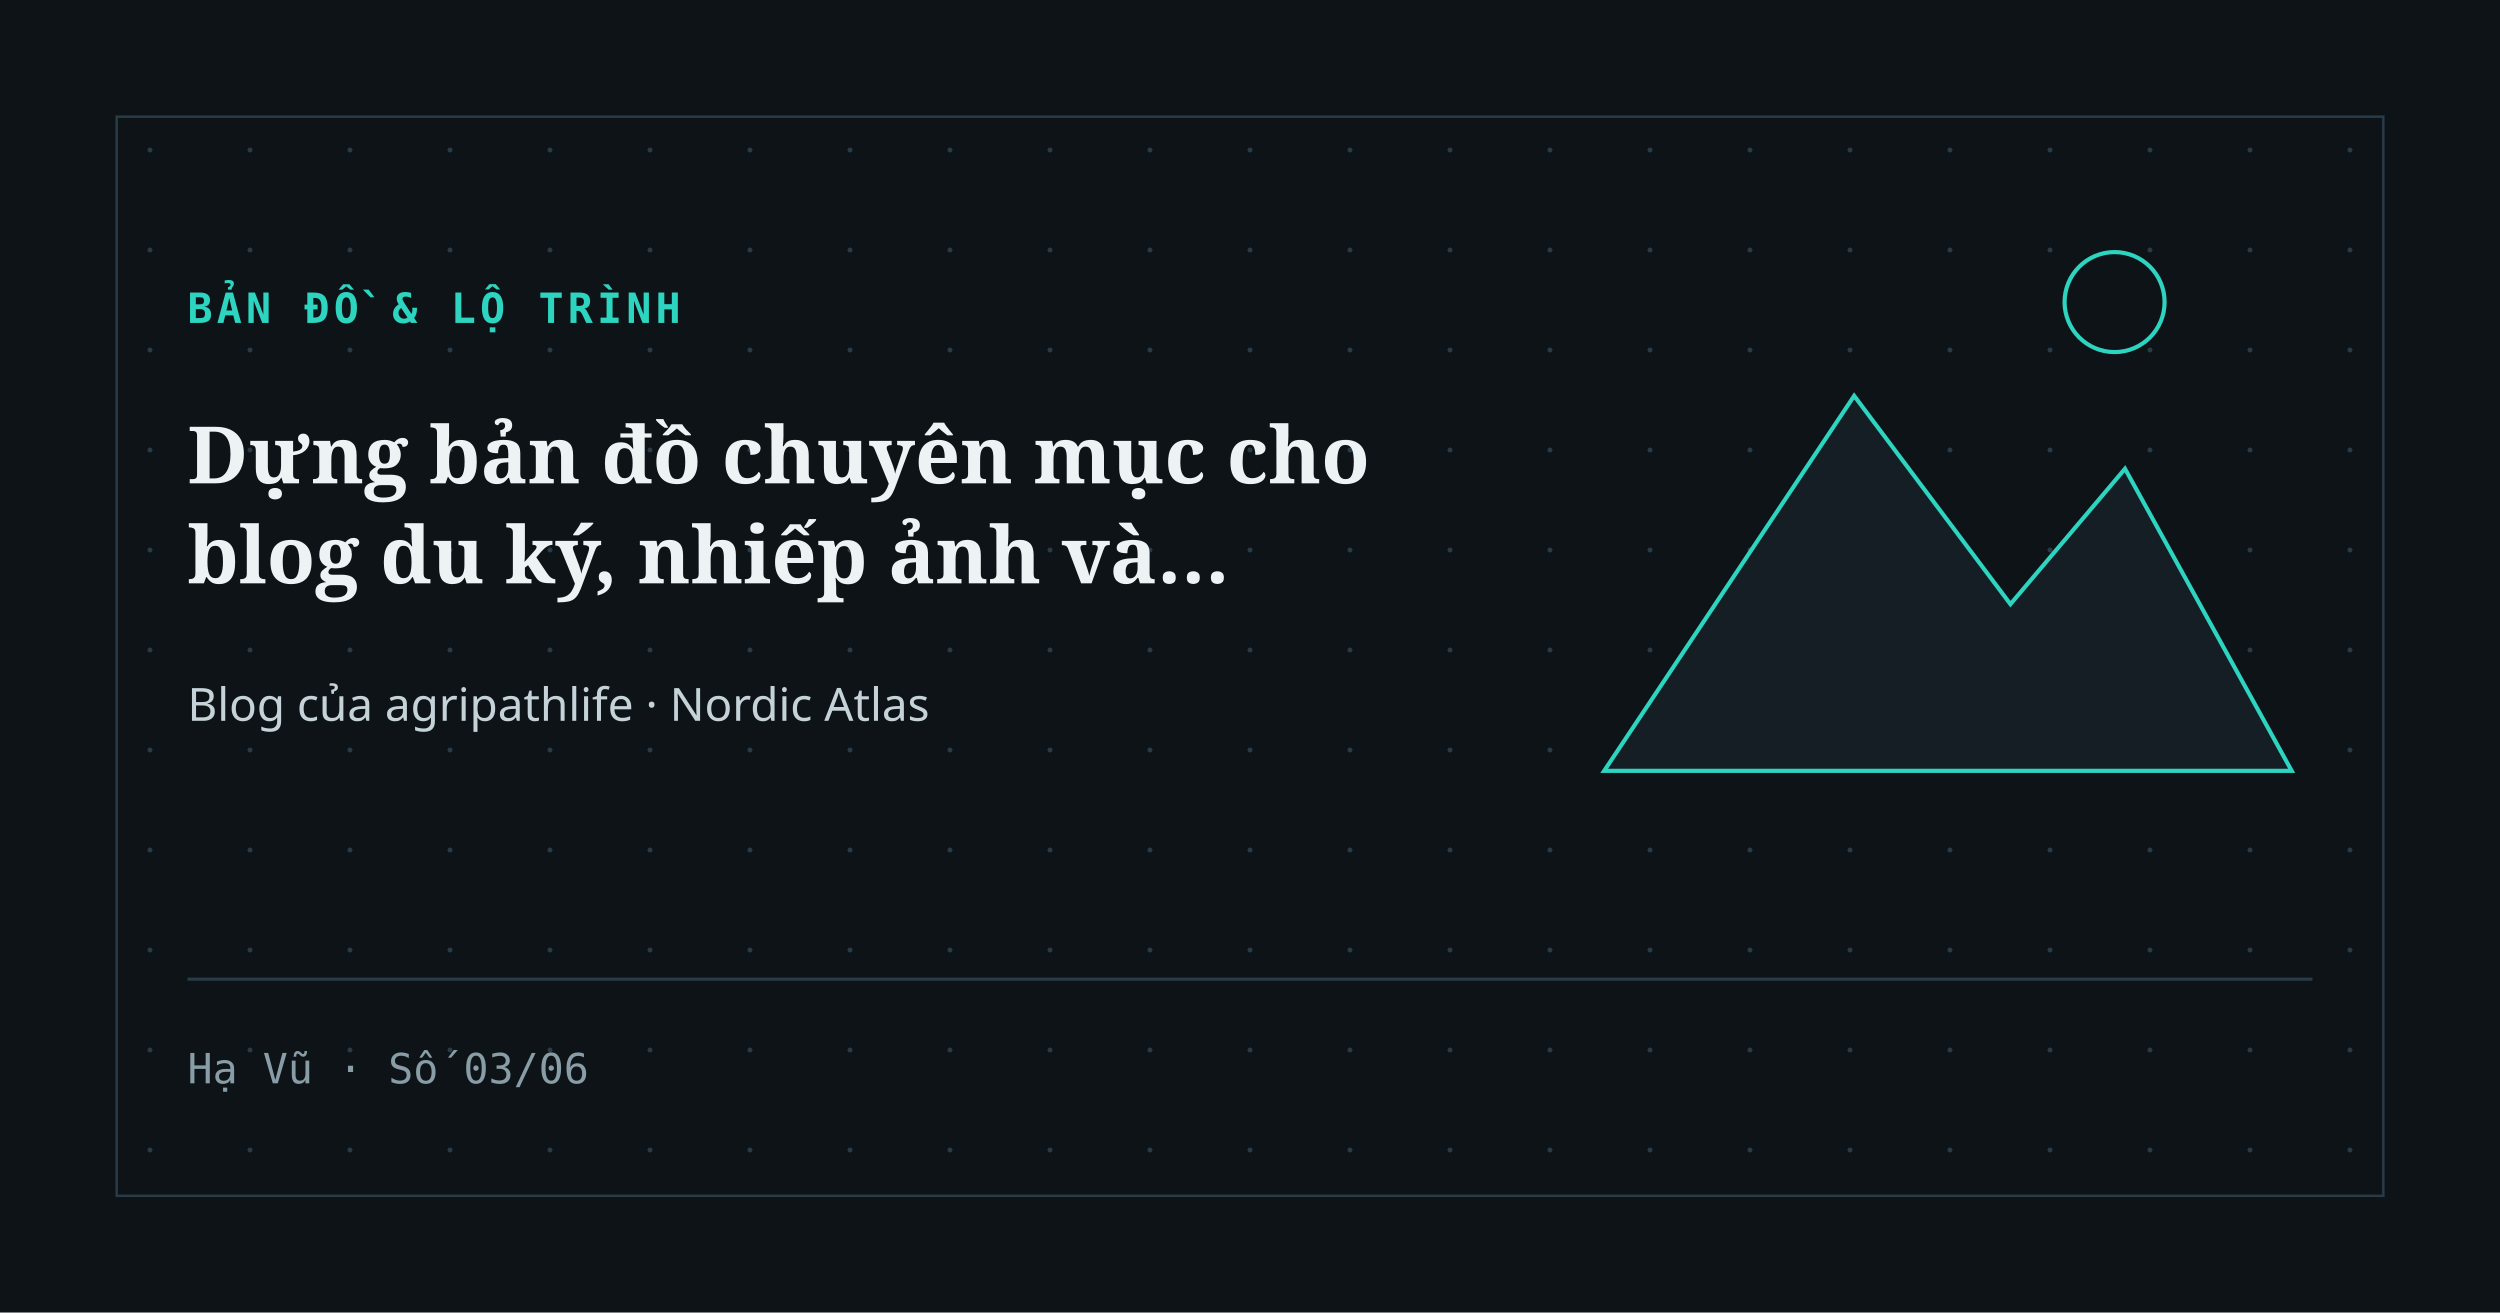
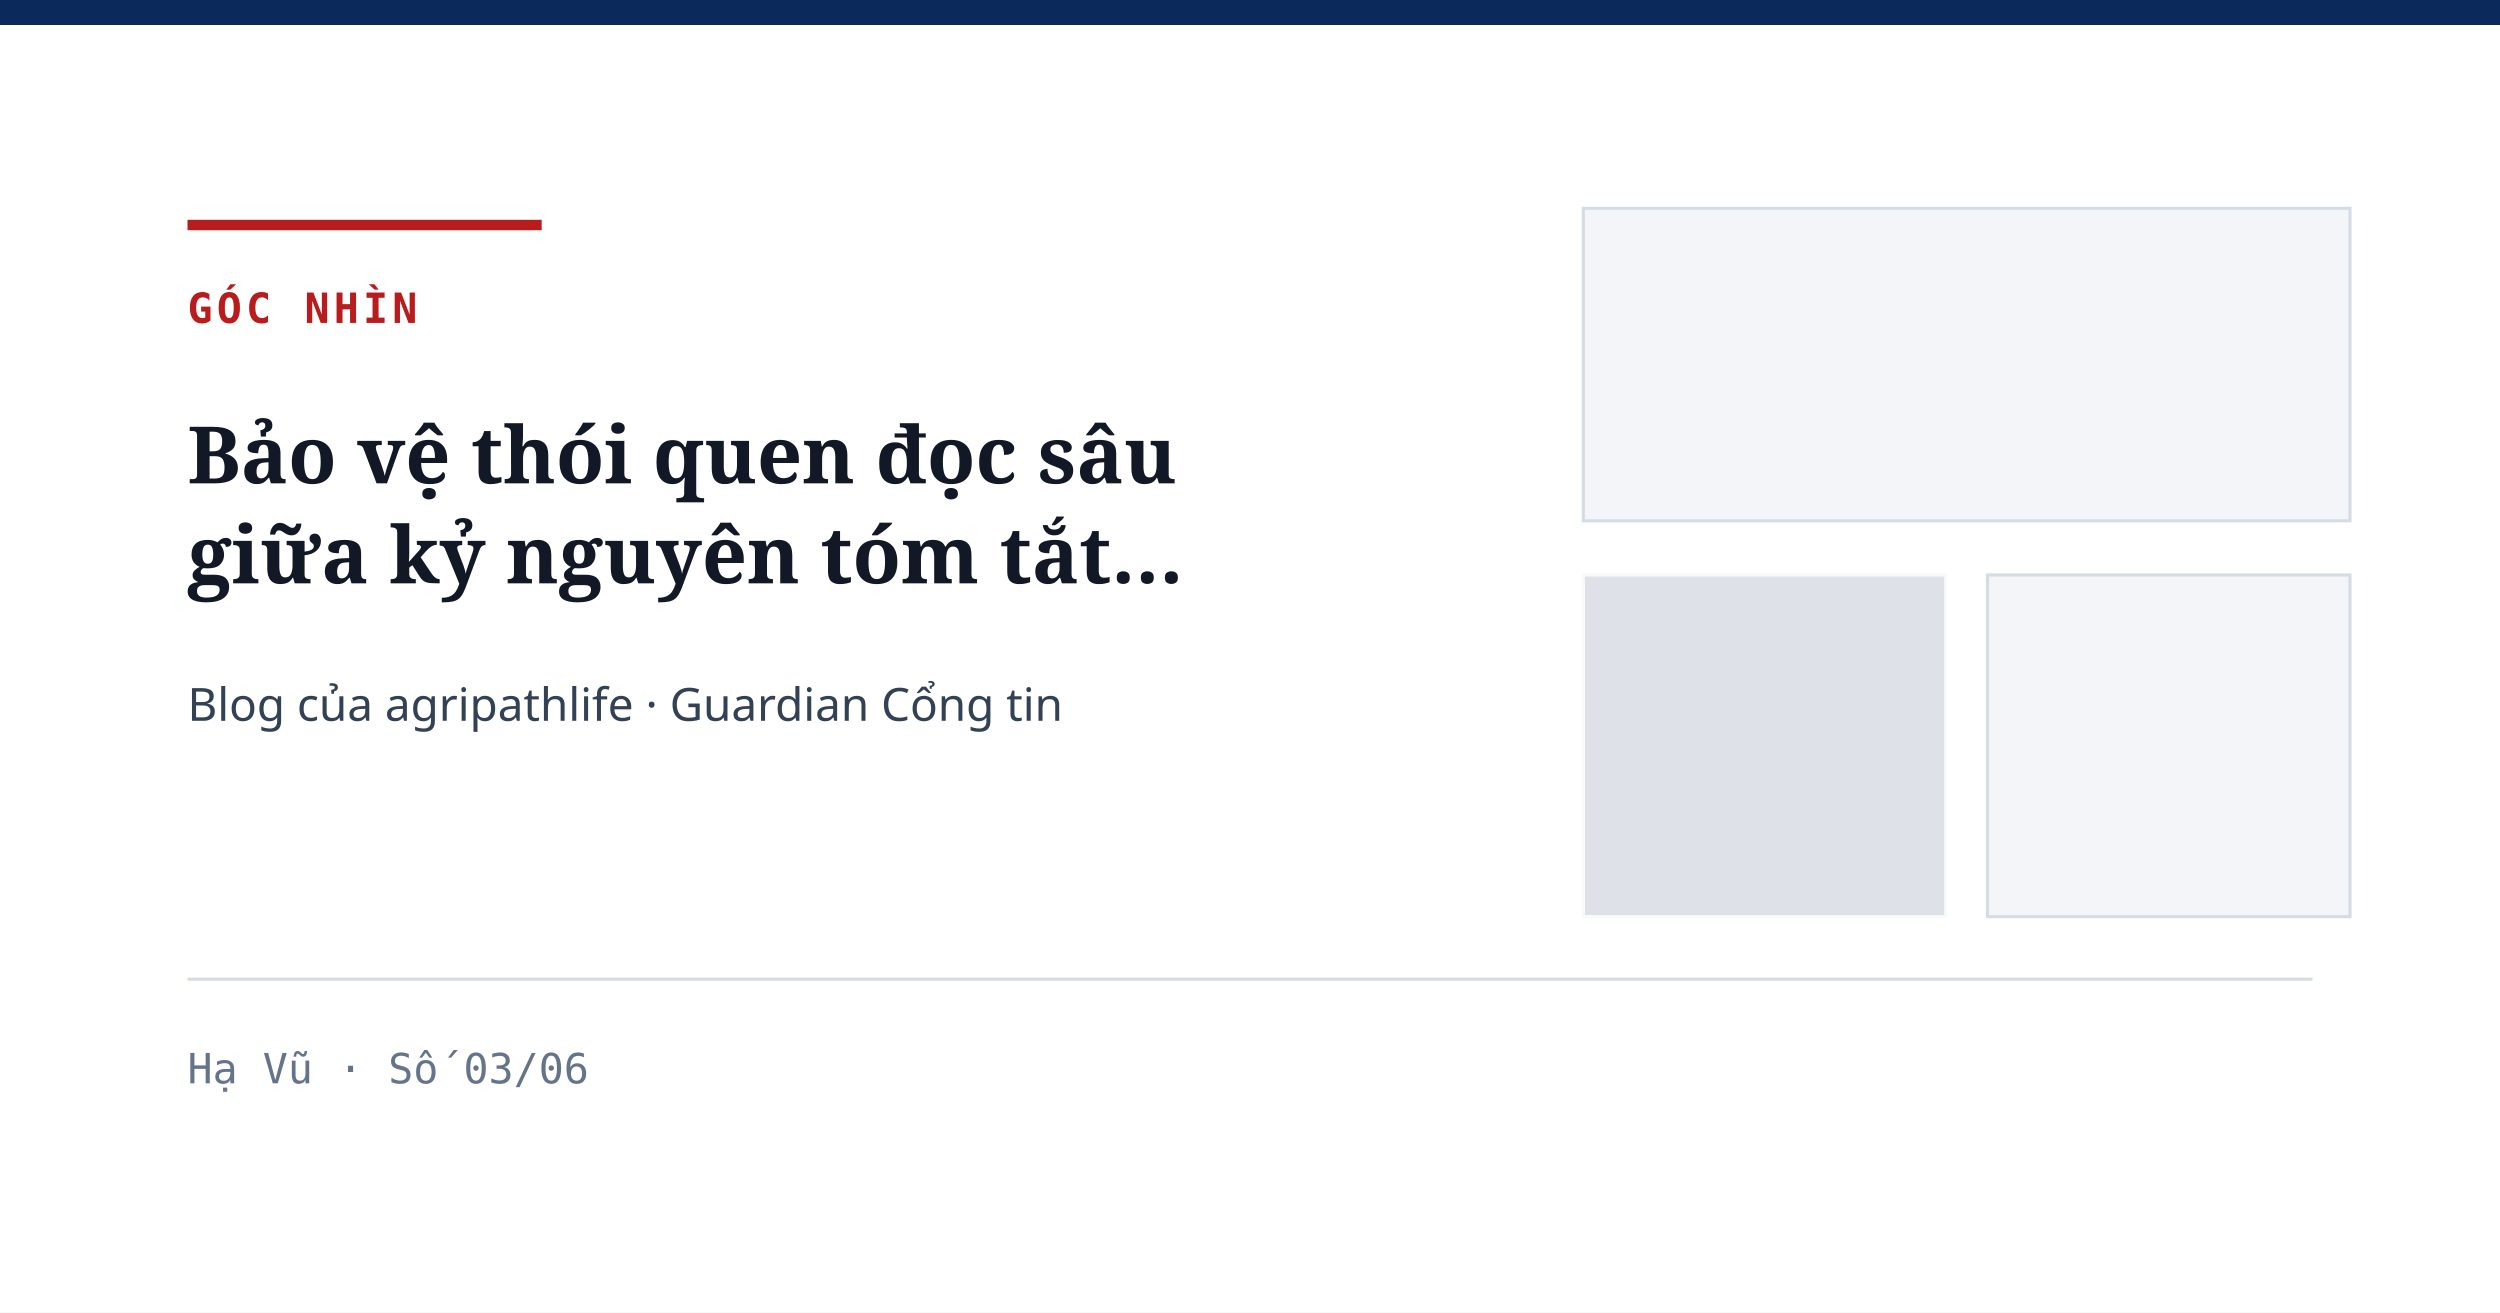
<svg xmlns="http://www.w3.org/2000/svg" width="1200" height="630" viewBox="0 0 1200 630" fill="none">
-   <rect width="1200" height="630" fill="#0D1317" />
-   <defs>
-     <pattern id="atlas-3" width="48" height="48" patternUnits="userSpaceOnUse">
-       <circle cx="24" cy="24" r="1.2" fill="#293B46" />
-     </pattern>
-   </defs>
-   <rect x="56" y="56" width="1088" height="518" fill="url(#atlas-3)" stroke="#293B46" stroke-width="1.2" />
-   <path d="M770 370 L890 190 L965 290 L1020 225 L1100 370 Z" fill="#141E24" stroke="#2DD4BF" stroke-width="2" />
-   <circle cx="1015" cy="145" r="24" fill="none" stroke="#2DD4BF" stroke-width="2" />
-   <text x="90" y="155" font-family="monospace" font-size="20" font-weight="700" letter-spacing="2" fill="#2DD4BF">BẢN ĐỒ &amp; LỘ TRÌNH</text>
-   <text x="90" y="232" font-family="Georgia, serif" font-weight="700" font-size="38" fill="#EDF2F4">
-     <tspan x="90" dy="0">Dựng bản đồ chuyên mục cho</tspan>
-     <tspan x="90" dy="48">blog du ký, nhiếp ảnh và…</tspan>
+   <rect width="1200" height="630" fill="#FFFFFF" />
+   <rect x="0" y="0" width="1200" height="12" fill="#0B2A5B" />
+   <rect x="760" y="100" width="368" height="150" fill="#F3F5F8" stroke="#D5DCE6" stroke-width="1.5" />
+   <rect x="760" y="276" width="174" height="164" fill="#0B2A5B" opacity="0.14" stroke="#D5DCE6" stroke-width="1.5" />
+   <rect x="954" y="276" width="174" height="164" fill="#F3F5F8" stroke="#D5DCE6" stroke-width="1.5" />
+   <line x1="90" y1="108" x2="260" y2="108" stroke="#B91C1C" stroke-width="5" />
+   <text x="90" y="155" font-family="monospace" font-size="20" font-weight="700" letter-spacing="2" fill="#B91C1C">GÓC NHÌN</text>
+   <text x="90" y="232" font-family="Georgia, serif" font-weight="700" font-size="38" fill="#121826">
+     <tspan x="90" dy="0">Bảo vệ thói quen đọc sâu</tspan>
+     <tspan x="90" dy="48">giữa kỷ nguyên tóm tắt…</tspan>
  </text>
-   <text x="90" y="346" font-family="sans-serif" font-size="22" fill="#C5D3D9">Blog của agripathlife · Nordic Atlas</text>
-   <line x1="90" y1="470" x2="1110" y2="470" stroke="#293B46" stroke-width="1.5" />
-   <text x="90" y="520" font-family="monospace" font-size="20" fill="#889DA6">Hạ Vũ · Số 03/06</text>
+   <text x="90" y="346" font-family="sans-serif" font-size="22" fill="#334155">Blog của agripathlife · Guardian Cổng tin</text>
+   <line x1="90" y1="470" x2="1110" y2="470" stroke="#D5DCE6" stroke-width="1.5" />
+   <text x="90" y="520" font-family="monospace" font-size="20" fill="#64748B">Hạ Vũ · Số 03/06</text>
</svg>
